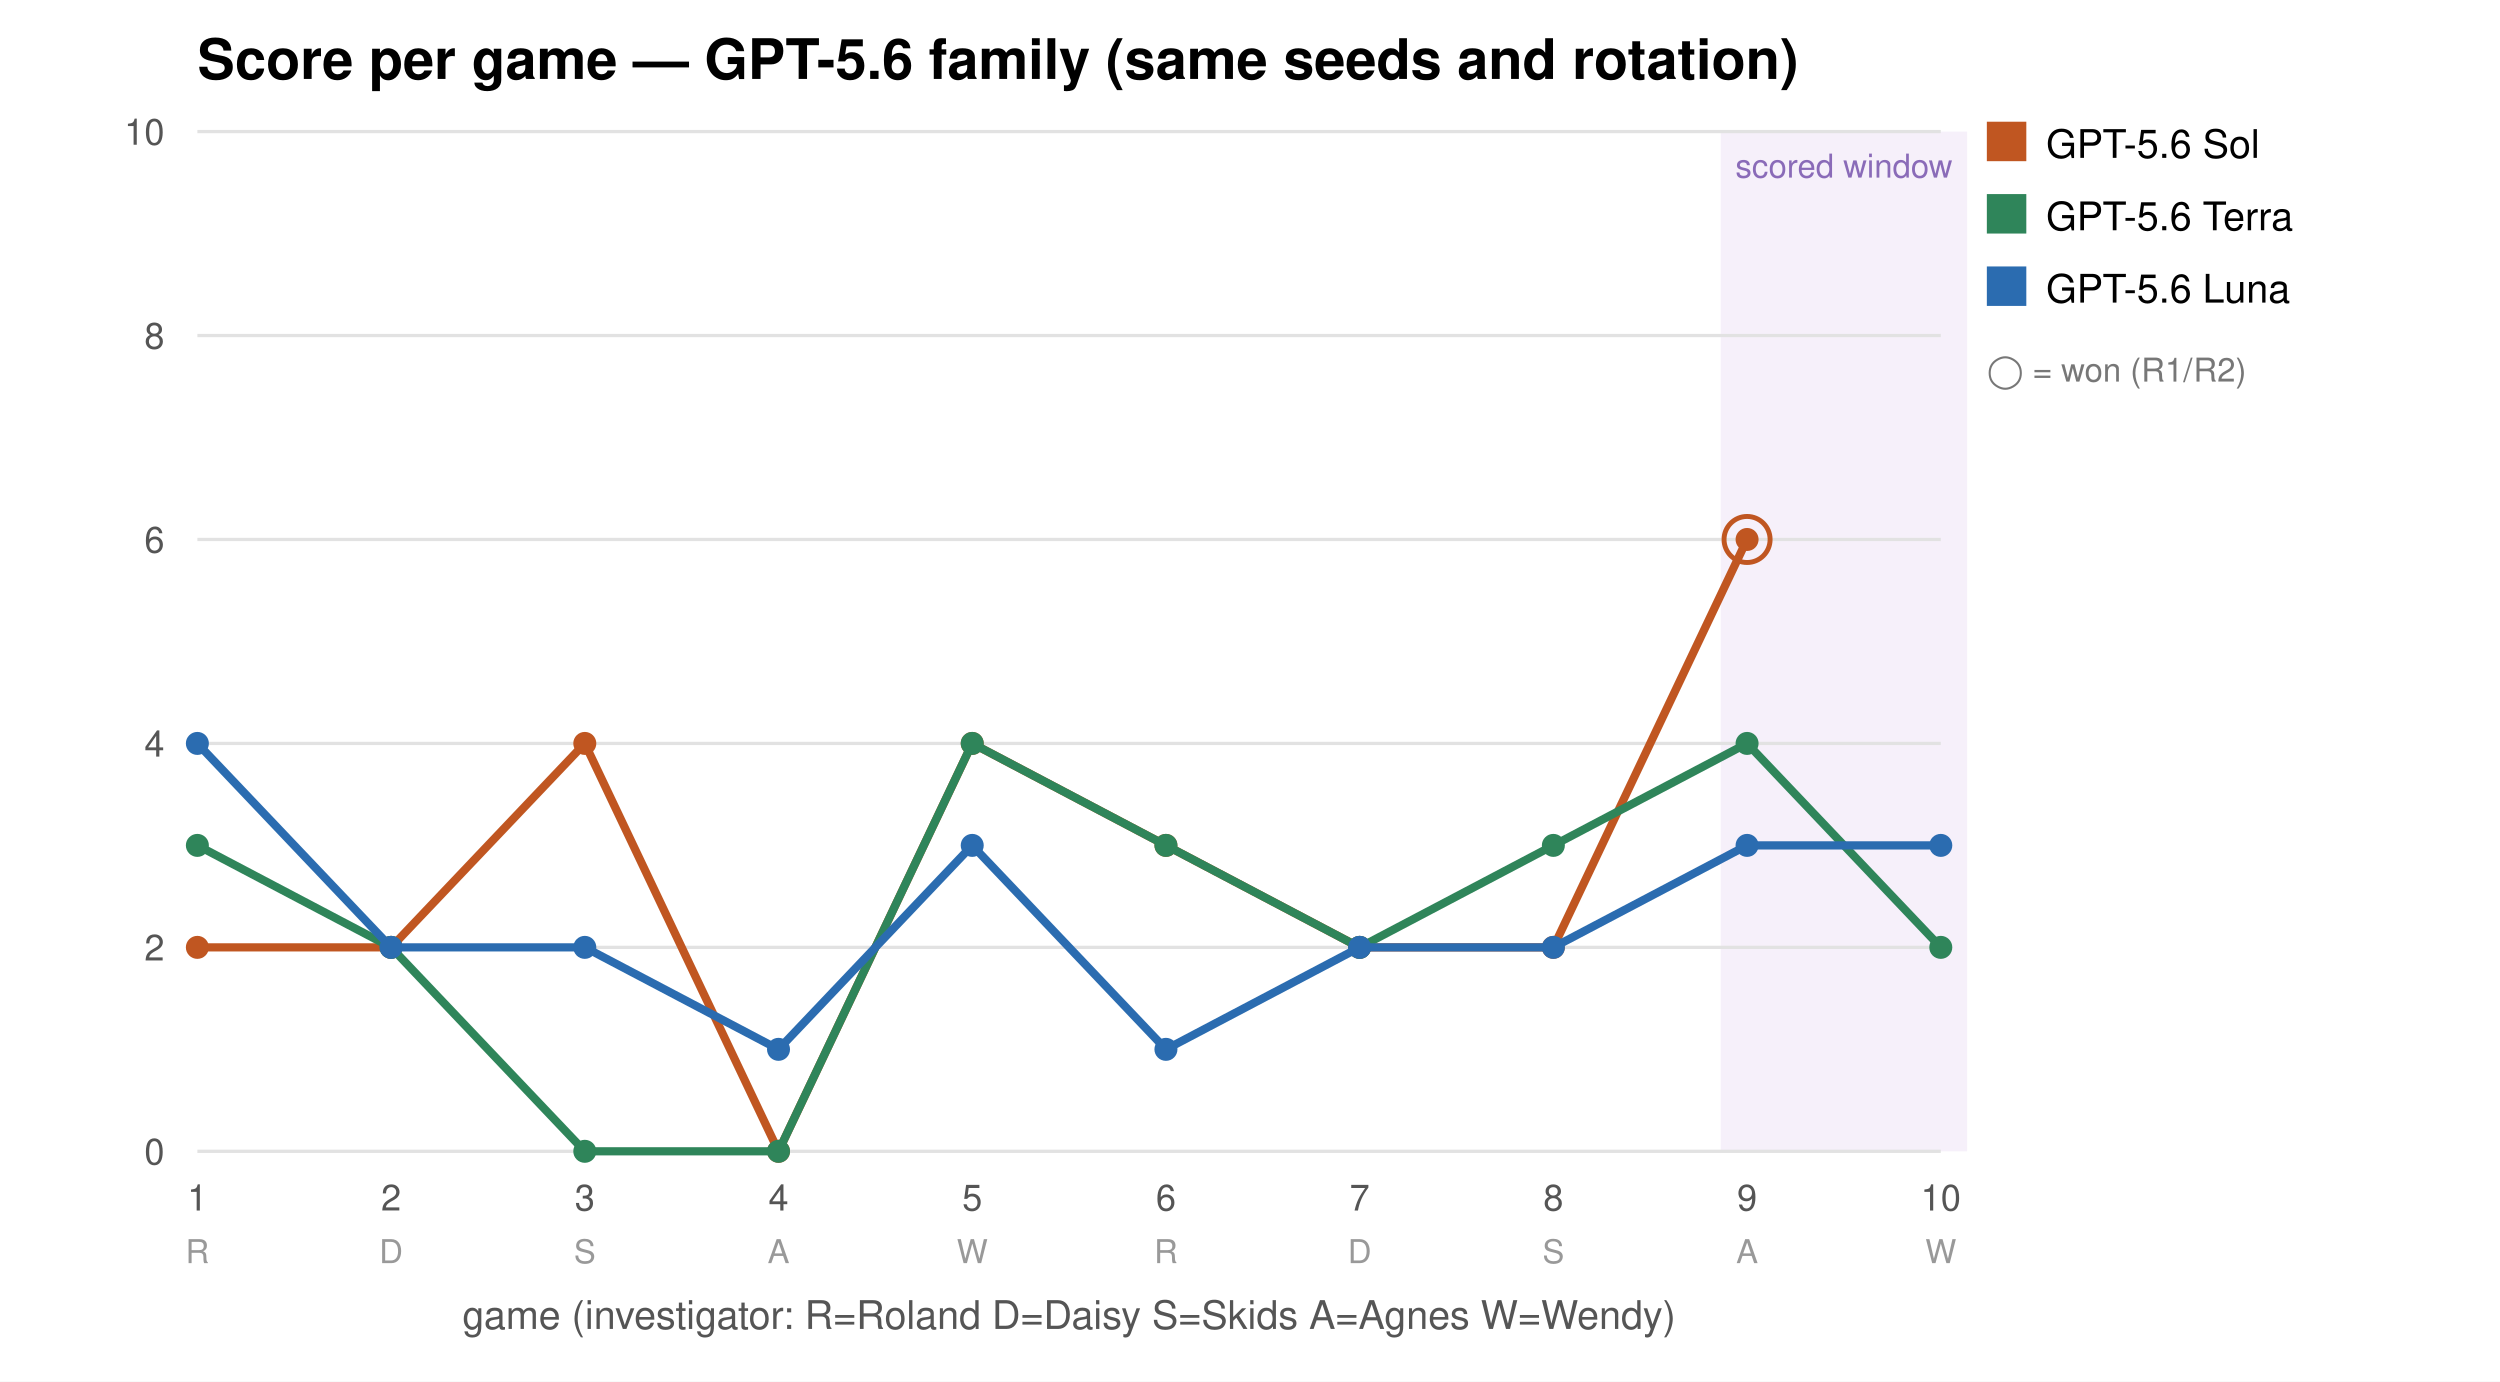
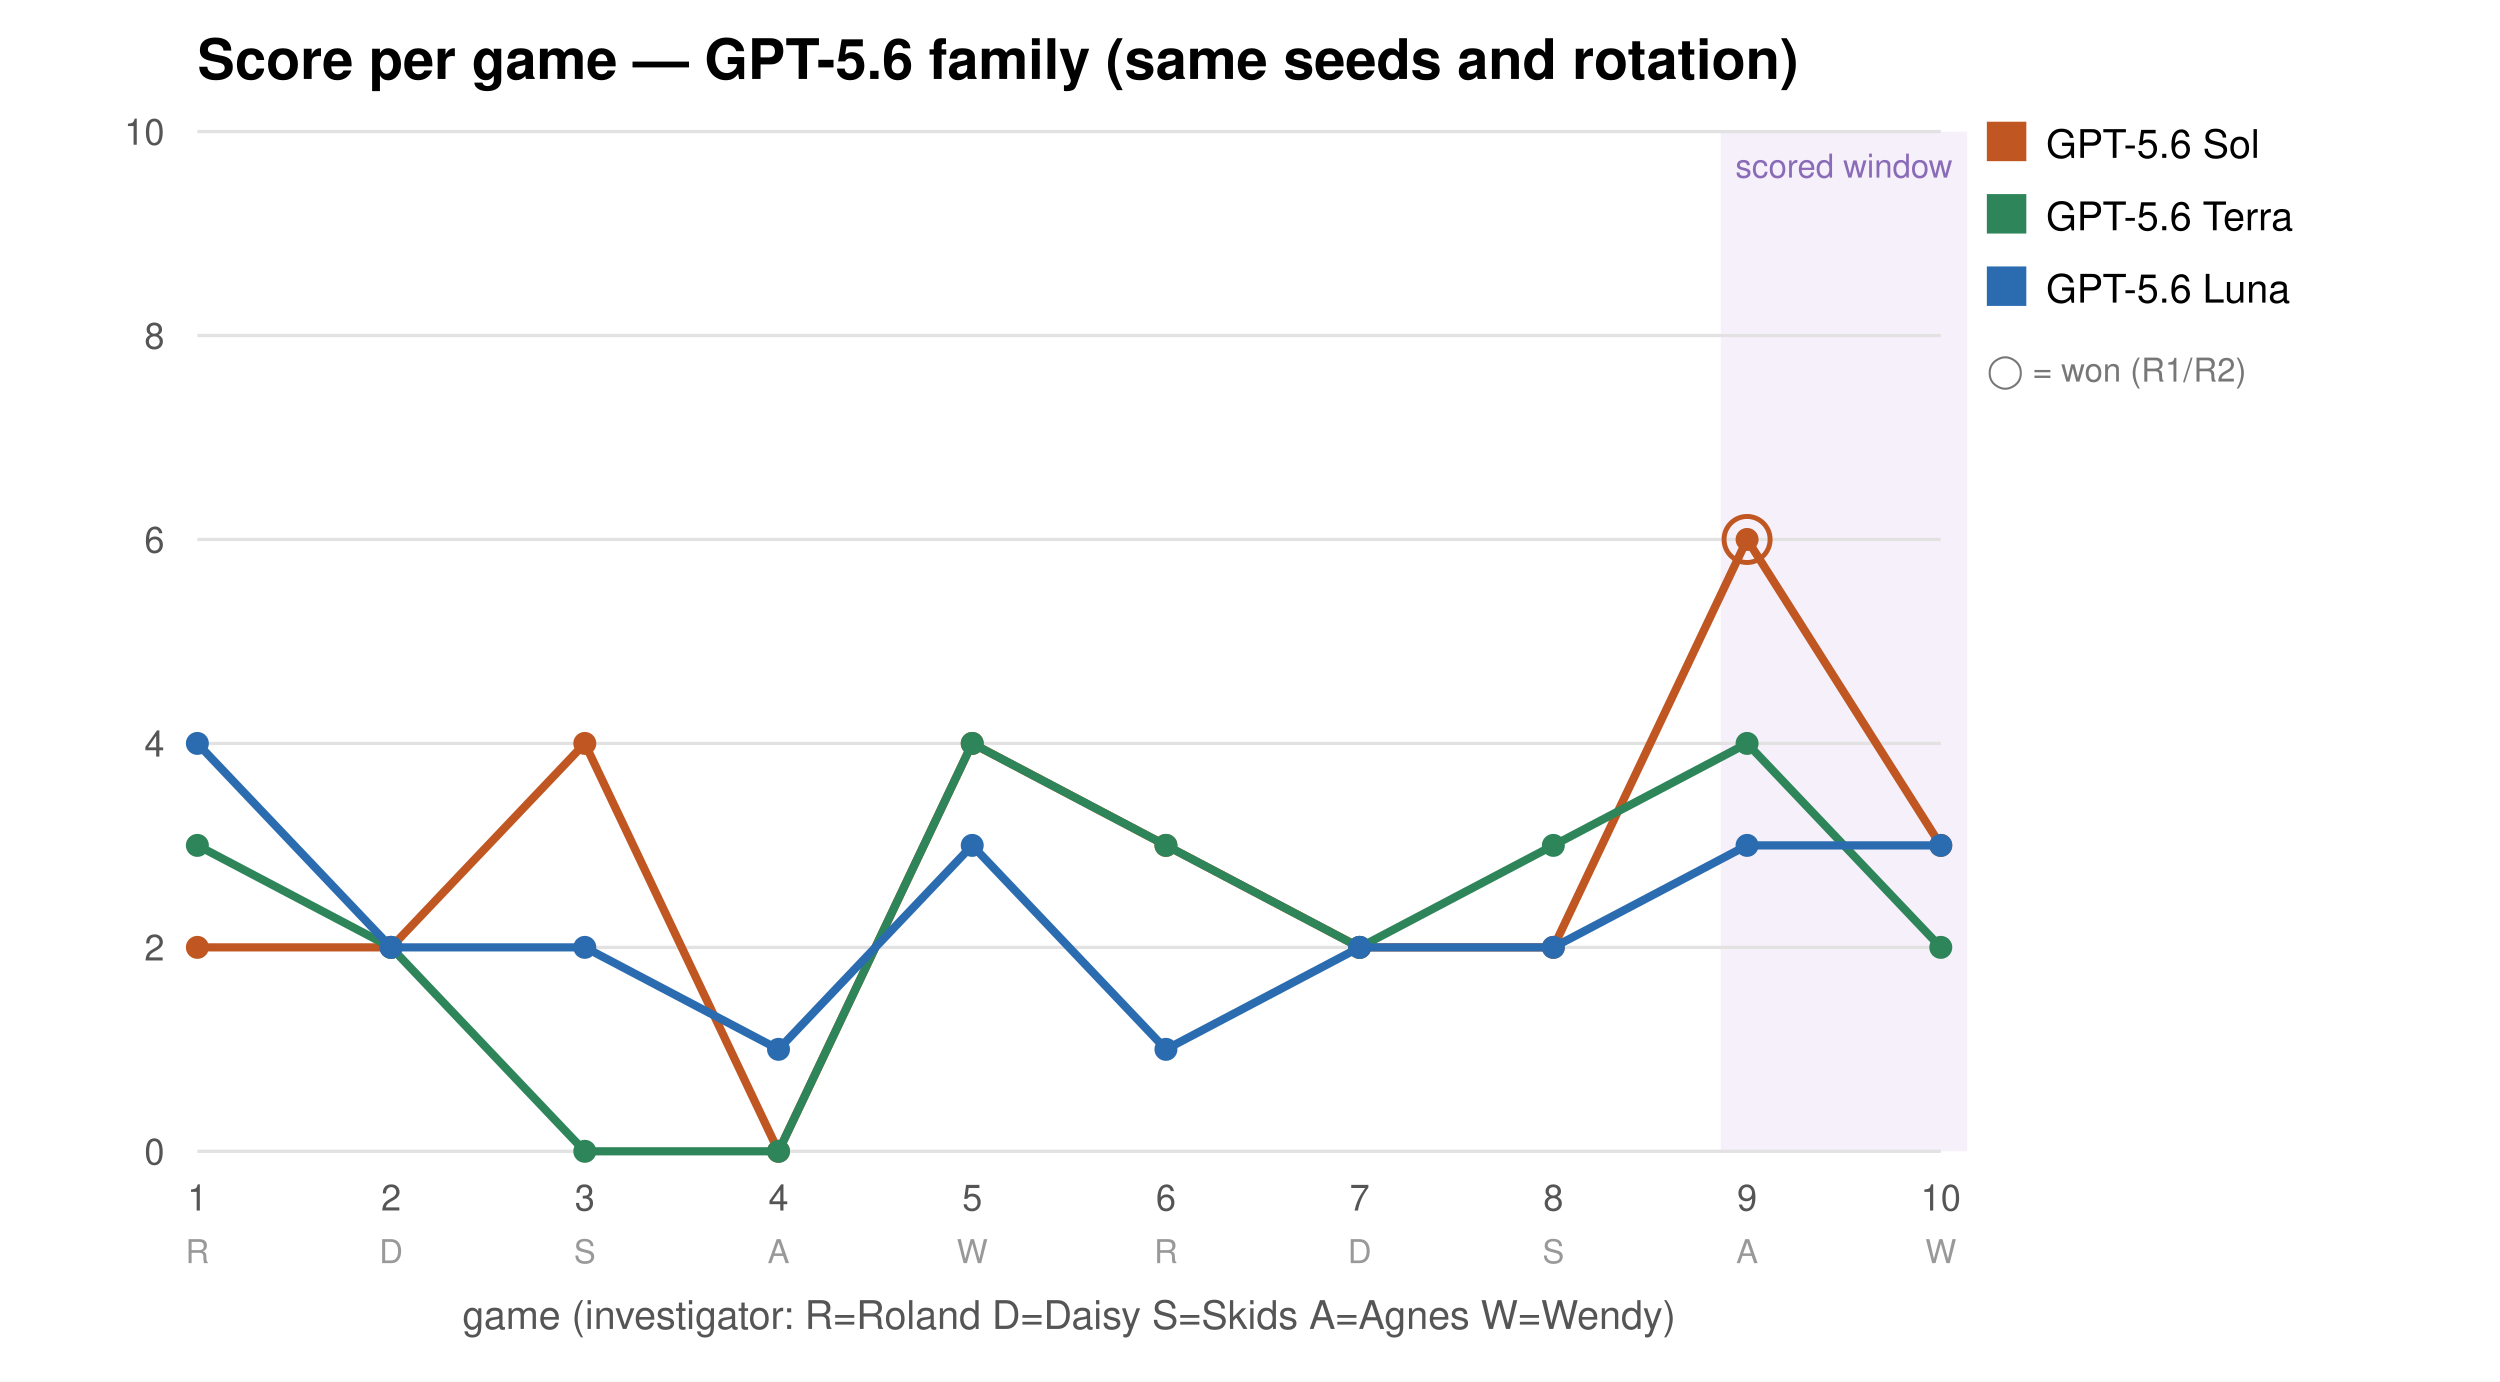
<svg xmlns="http://www.w3.org/2000/svg" width="760" height="420" viewBox="0 0 760 420" font-family="Helvetica, Arial, sans-serif">
  <rect width="760" height="420" fill="white" />
  <text x="60" y="24" font-size="17" font-weight="bold">Score per game — GPT-5.6 family (same seeds and rotation)</text>
  <rect x="523.111" y="40" width="74.889" height="310" fill="#f6f0fa" />
  <line x1="60" y1="350.0" x2="590" y2="350.0" stroke="#e2e2e2" />
  <text x="50" y="354.0" font-size="11" text-anchor="end" fill="#555">0</text>
  <line x1="60" y1="288.0" x2="590" y2="288.0" stroke="#e2e2e2" />
  <text x="50" y="292.0" font-size="11" text-anchor="end" fill="#555">2</text>
  <line x1="60" y1="226.0" x2="590" y2="226.0" stroke="#e2e2e2" />
  <text x="50" y="230.0" font-size="11" text-anchor="end" fill="#555">4</text>
  <line x1="60" y1="164.0" x2="590" y2="164.0" stroke="#e2e2e2" />
  <text x="50" y="168.0" font-size="11" text-anchor="end" fill="#555">6</text>
  <line x1="60" y1="102.0" x2="590" y2="102.0" stroke="#e2e2e2" />
  <text x="50" y="106.0" font-size="11" text-anchor="end" fill="#555">8</text>
  <line x1="60" y1="40.0" x2="590" y2="40.0" stroke="#e2e2e2" />
  <text x="50" y="44.0" font-size="11" text-anchor="end" fill="#555">10</text>
  <text x="60.0" y="368" font-size="11" text-anchor="middle" fill="#555">1</text>
  <text x="60.0" y="384" font-size="10" text-anchor="middle" fill="#999">R</text>
  <text x="118.889" y="368" font-size="11" text-anchor="middle" fill="#555">2</text>
  <text x="118.889" y="384" font-size="10" text-anchor="middle" fill="#999">D</text>
  <text x="177.778" y="368" font-size="11" text-anchor="middle" fill="#555">3</text>
  <text x="177.778" y="384" font-size="10" text-anchor="middle" fill="#999">S</text>
  <text x="236.667" y="368" font-size="11" text-anchor="middle" fill="#555">4</text>
  <text x="236.667" y="384" font-size="10" text-anchor="middle" fill="#999">A</text>
  <text x="295.556" y="368" font-size="11" text-anchor="middle" fill="#555">5</text>
  <text x="295.556" y="384" font-size="10" text-anchor="middle" fill="#999">W</text>
  <text x="354.444" y="368" font-size="11" text-anchor="middle" fill="#555">6</text>
  <text x="354.444" y="384" font-size="10" text-anchor="middle" fill="#999">R</text>
  <text x="413.333" y="368" font-size="11" text-anchor="middle" fill="#555">7</text>
  <text x="413.333" y="384" font-size="10" text-anchor="middle" fill="#999">D</text>
  <text x="472.222" y="368" font-size="11" text-anchor="middle" fill="#555">8</text>
  <text x="472.222" y="384" font-size="10" text-anchor="middle" fill="#999">S</text>
  <text x="531.111" y="368" font-size="11" text-anchor="middle" fill="#555">9</text>
  <text x="531.111" y="384" font-size="10" text-anchor="middle" fill="#999">A</text>
  <text x="590.0" y="368" font-size="11" text-anchor="middle" fill="#555">10</text>
  <text x="590.0" y="384" font-size="10" text-anchor="middle" fill="#999">W</text>
  <text x="325.0" y="404" font-size="12" text-anchor="middle" fill="#555">game (investigator: R=Roland D=Daisy S=Skids A=Agnes W=Wendy)</text>
  <text x="560.556" y="54" font-size="10" text-anchor="middle" fill="#8a6bb8">scored window</text>
-   <path d="M60.0,288.0 L118.889,288.0 L177.778,226.0 L236.667,350.0 L295.556,226.0 L354.444,257.0 L413.333,288.0 L472.222,288.0 L531.111,164.0" fill="none" stroke="#c05621" stroke-width="2.5" />
+   <path d="M60.0,288.0 L118.889,288.0 L177.778,226.0 L236.667,350.0 L295.556,226.0 L354.444,257.0 L413.333,288.0 L472.222,288.0 L531.111,164.0 L590.0,257.0" fill="none" stroke="#c05621" stroke-width="2.5" />
  <circle cx="60.0" cy="288.0" r="3.5" fill="#c05621" />
  <circle cx="118.889" cy="288.0" r="3.5" fill="#c05621" />
  <circle cx="177.778" cy="226.0" r="3.5" fill="#c05621" />
  <circle cx="236.667" cy="350.0" r="3.5" fill="#c05621" />
  <circle cx="295.556" cy="226.0" r="3.5" fill="#c05621" />
  <circle cx="354.444" cy="257.0" r="3.5" fill="#c05621" />
  <circle cx="413.333" cy="288.0" r="3.5" fill="#c05621" />
  <circle cx="472.222" cy="288.0" r="3.5" fill="#c05621" />
  <circle cx="531.111" cy="164.0" r="3.5" fill="#c05621" />
+   <circle cx="590.0" cy="257.0" r="3.5" fill="#c05621" />
  <circle cx="531.111" cy="164.0" r="7" fill="none" stroke="#c05621" stroke-width="1.5" />
  <rect x="604" y="37" width="12" height="12" fill="#c05621" />
  <text x="622" y="48" font-size="12">GPT-5.6 Sol</text>
  <path d="M60.0,257.0 L118.889,288.0 L177.778,350.0 L236.667,350.0 L295.556,226.0 L354.444,257.0 L413.333,288.0 L472.222,257.0 L531.111,226.0 L590.0,288.0" fill="none" stroke="#2f855a" stroke-width="2.5" />
  <circle cx="60.0" cy="257.0" r="3.5" fill="#2f855a" />
  <circle cx="118.889" cy="288.0" r="3.5" fill="#2f855a" />
  <circle cx="177.778" cy="350.0" r="3.5" fill="#2f855a" />
  <circle cx="236.667" cy="350.0" r="3.5" fill="#2f855a" />
  <circle cx="295.556" cy="226.0" r="3.5" fill="#2f855a" />
  <circle cx="354.444" cy="257.0" r="3.5" fill="#2f855a" />
  <circle cx="413.333" cy="288.0" r="3.5" fill="#2f855a" />
  <circle cx="472.222" cy="257.0" r="3.5" fill="#2f855a" />
  <circle cx="531.111" cy="226.0" r="3.5" fill="#2f855a" />
  <circle cx="590.0" cy="288.0" r="3.5" fill="#2f855a" />
  <rect x="604" y="59" width="12" height="12" fill="#2f855a" />
  <text x="622" y="70" font-size="12">GPT-5.6 Terra</text>
  <path d="M60.0,226.0 L118.889,288.0 L177.778,288.0 L236.667,319.0 L295.556,257.0 L354.444,319.0 L413.333,288.0 L472.222,288.0 L531.111,257.0 L590.0,257.0" fill="none" stroke="#2b6cb0" stroke-width="2.5" />
  <circle cx="60.0" cy="226.0" r="3.5" fill="#2b6cb0" />
  <circle cx="118.889" cy="288.0" r="3.5" fill="#2b6cb0" />
  <circle cx="177.778" cy="288.0" r="3.5" fill="#2b6cb0" />
  <circle cx="236.667" cy="319.0" r="3.5" fill="#2b6cb0" />
  <circle cx="295.556" cy="257.0" r="3.5" fill="#2b6cb0" />
  <circle cx="354.444" cy="319.0" r="3.5" fill="#2b6cb0" />
  <circle cx="413.333" cy="288.0" r="3.5" fill="#2b6cb0" />
  <circle cx="472.222" cy="288.0" r="3.5" fill="#2b6cb0" />
  <circle cx="531.111" cy="257.0" r="3.5" fill="#2b6cb0" />
  <circle cx="590.0" cy="257.0" r="3.5" fill="#2b6cb0" />
  <rect x="604" y="81" width="12" height="12" fill="#2b6cb0" />
  <text x="622" y="92" font-size="12">GPT-5.6 Luna</text>
  <text x="604" y="116" font-size="10" fill="#777">◯ = won (R1/R2)</text>
</svg>
